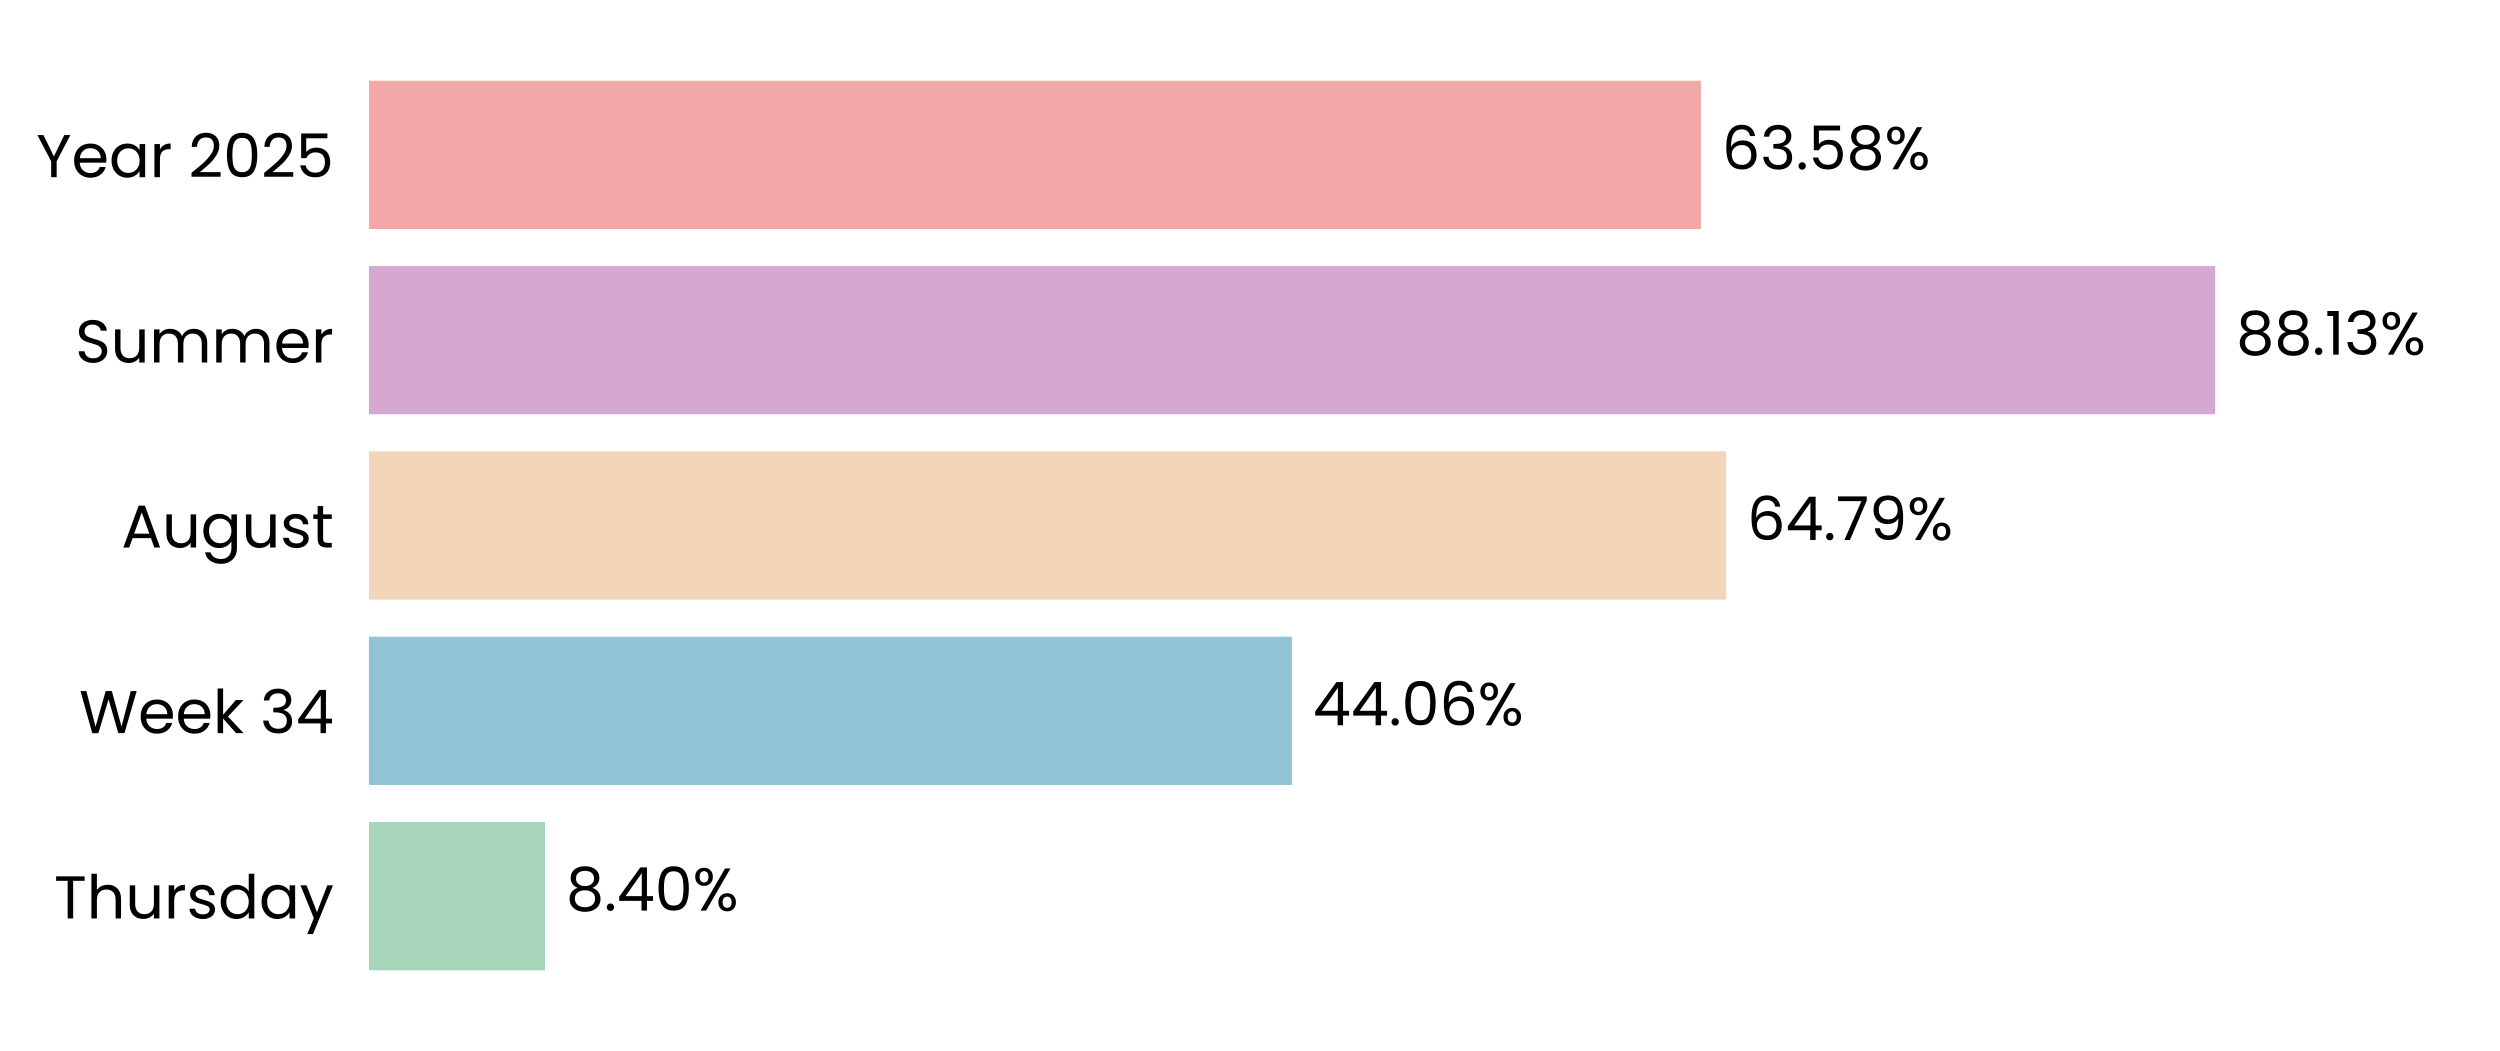
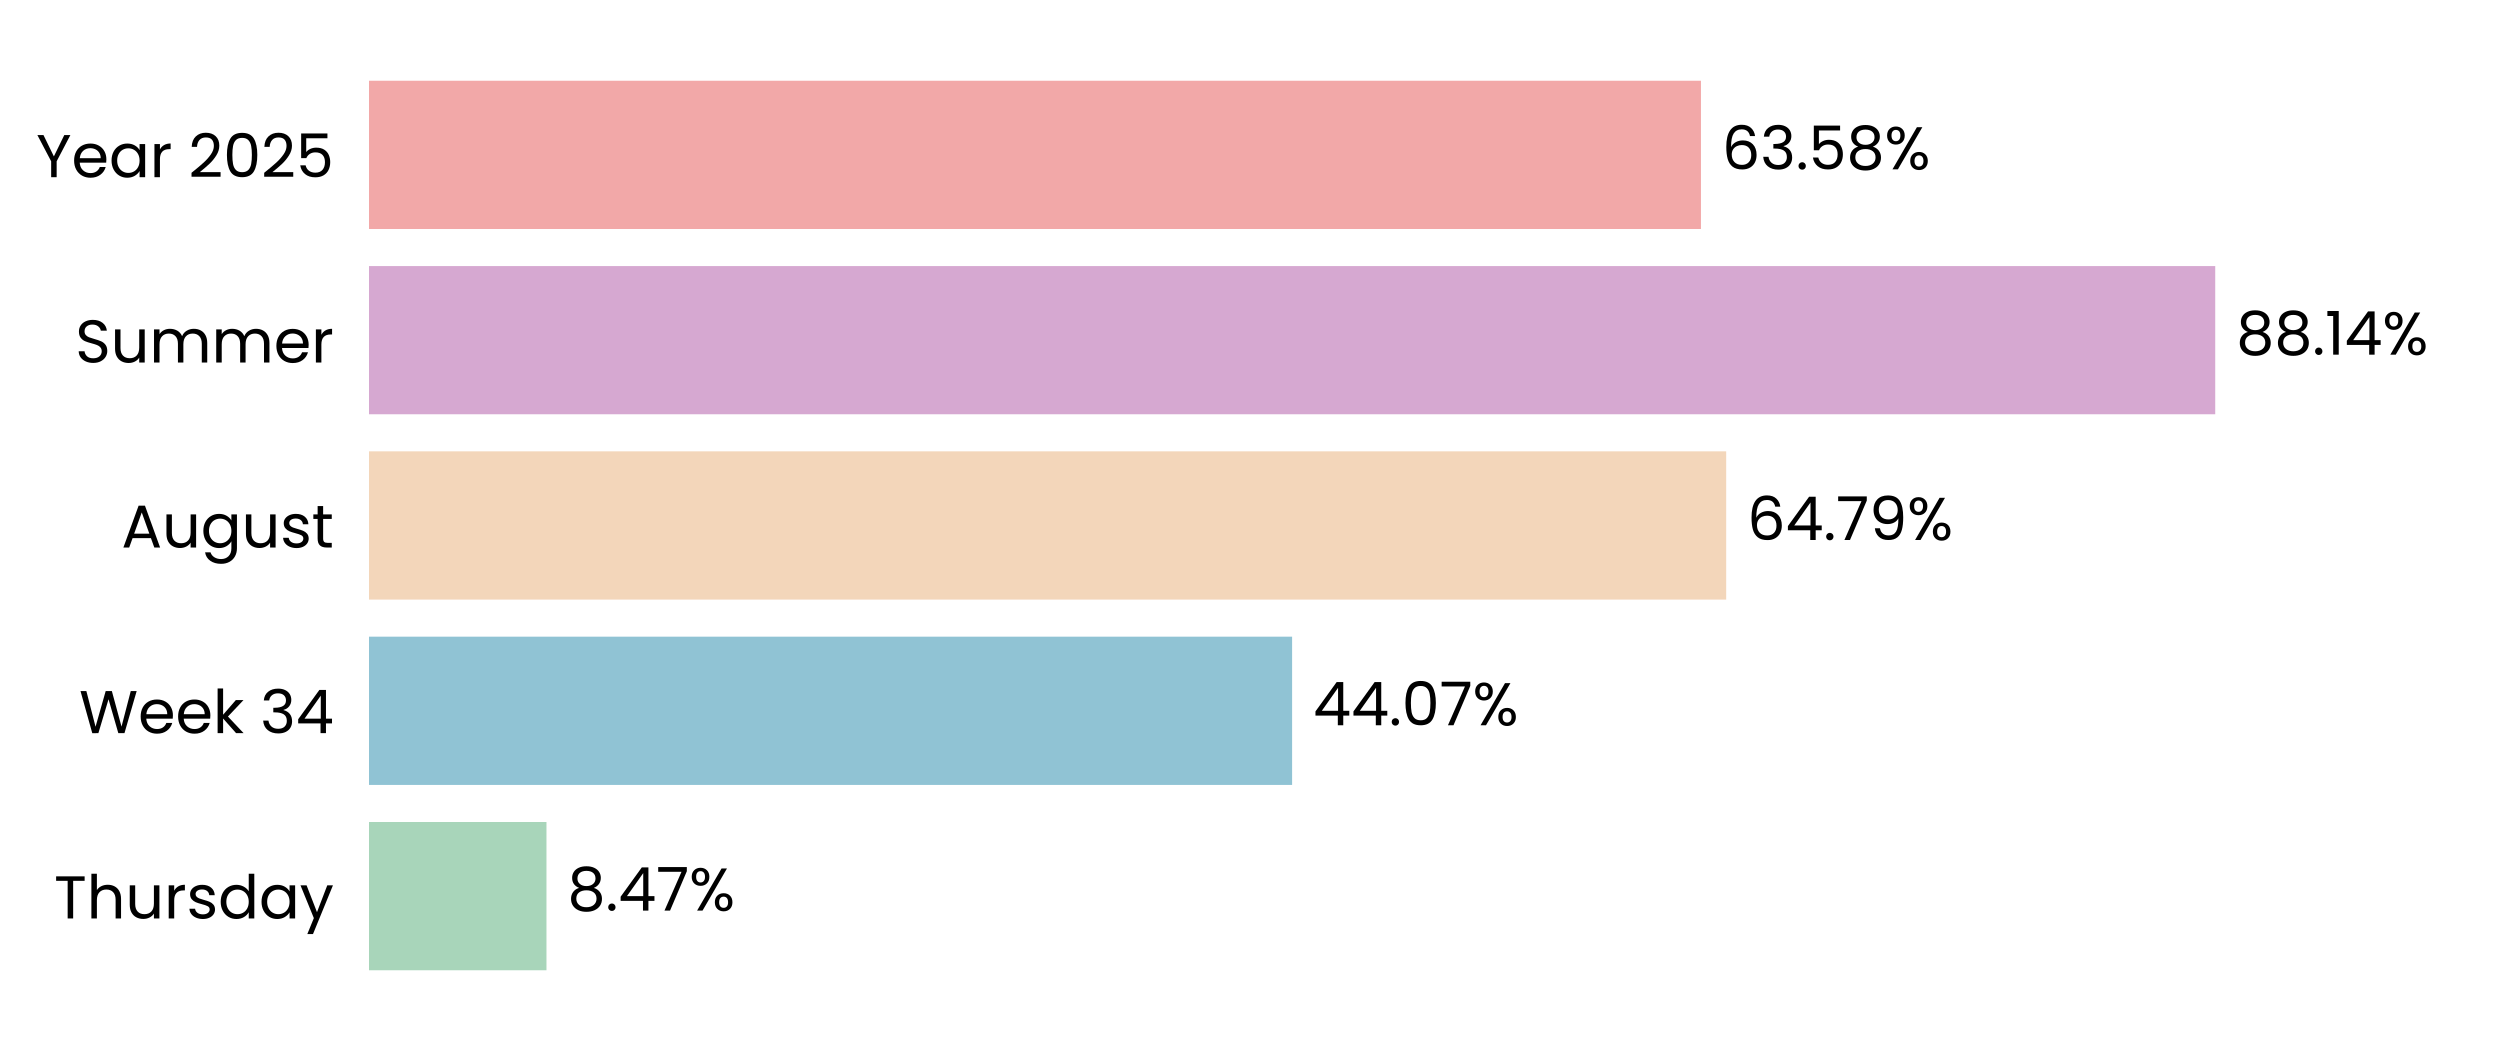
<svg xmlns="http://www.w3.org/2000/svg" xmlns:xlink="http://www.w3.org/1999/xlink" width="496.691pt" height="208.8pt" viewBox="0 0 496.691 208.8" version="1.1">
  <defs>
    <style type="text/css">*{stroke-linejoin: round; stroke-linecap: butt}</style>
  </defs>
  <g id="figure_1">
    <g id="patch_1">
      <path d="M 0 208.8  L 496.691 208.8  L 496.691 0  L 0 0  L 0 208.8  z " style="fill: none" />
    </g>
    <g id="axes_1">
      <g id="patch_2">
        <path d="M 73.311 201.6  L 489.491 201.6  L 489.491 7.2  L 73.311 7.2  L 73.311 201.6  z " style="fill: none" />
      </g>
      <g id="patch_3">
-         <path d="M 73.311 192.764  L 108.282 192.764  L 108.282 163.309  L 73.311 163.309  z " clip-path="url(#pbfcf9e60ae)" style="fill: #a8d5ba" />
+         <path d="M 73.311 192.764  L 108.571 192.764  L 108.571 163.309  L 73.311 163.309  z " clip-path="url(#pe16dc82df0)" style="fill: #a8d5ba" />
      </g>
      <g id="patch_4">
-         <path d="M 73.311 155.945  L 256.67 155.945  L 256.67 126.491  L 73.311 126.491  z " clip-path="url(#pbfcf9e60ae)" style="fill: #90c3d4" />
+         <path d="M 73.311 155.945  L 256.711 155.945  L 256.711 126.491  L 73.311 126.491  z " clip-path="url(#pe16dc82df0)" style="fill: #90c3d4" />
      </g>
      <g id="patch_5">
-         <path d="M 73.311 119.127  L 342.943 119.127  L 342.943 89.673  L 73.311 89.673  z " clip-path="url(#pbfcf9e60ae)" style="fill: #f3d6ba" />
+         <path d="M 73.311 119.127  L 342.952 119.127  L 342.952 89.673  L 73.311 89.673  z " clip-path="url(#pe16dc82df0)" style="fill: #f3d6ba" />
      </g>
      <g id="patch_6">
-         <path d="M 73.311 82.309  L 440.111 82.309  L 440.111 52.855  L 73.311 52.855  z " clip-path="url(#pbfcf9e60ae)" style="fill: #d6a8d1" />
+         <path d="M 73.311 82.309  L 440.114 82.309  L 440.114 52.855  L 73.311 52.855  z " clip-path="url(#pe16dc82df0)" style="fill: #d6a8d1" />
      </g>
      <g id="patch_7">
-         <path d="M 73.311 45.491  L 337.938 45.491  L 337.938 16.036  L 73.311 16.036  z " clip-path="url(#pbfcf9e60ae)" style="fill: #f2a8a8" />
+         <path d="M 73.311 45.491  L 337.939 45.491  L 337.939 16.036  L 73.311 16.036  z " clip-path="url(#pe16dc82df0)" style="fill: #f2a8a8" />
      </g>
      <g id="matplotlib.axis_1">
        <g id="ytick_1">
          <g id="text_1">
            <g transform="translate(10.74188 182.4764) scale(0.12 -0.12)">
              <defs>
                <path id="Poppins-Regular-54" d="M 3238 4461  L 3238 3987  L 2022 3987  L 2022 0  L 1440 0  L 1440 3987  L 218 3987  L 218 4461  L 3238 4461  z " transform="scale(0.015625)" />
                <path id="Poppins-Regular-68" d="M 2234 3571  Q 2630 3571 2950 3401  Q 3270 3232 3452 2893  Q 3635 2554 3635 2067  L 3635 0  L 3059 0  L 3059 1984  Q 3059 2509 2796 2787  Q 2534 3066 2080 3066  Q 1619 3066 1347 2778  Q 1075 2490 1075 1939  L 1075 0  L 493 0  L 493 4736  L 1075 4736  L 1075 3008  Q 1248 3277 1552 3424  Q 1856 3571 2234 3571  z " transform="scale(0.015625)" />
                <path id="Poppins-Regular-75" d="M 3603 3507  L 3603 0  L 3021 0  L 3021 518  Q 2854 250 2556 99  Q 2259 -51 1901 -51  Q 1491 -51 1164 118  Q 838 288 649 627  Q 461 966 461 1453  L 461 3507  L 1037 3507  L 1037 1530  Q 1037 1011 1299 732  Q 1562 454 2016 454  Q 2483 454 2752 742  Q 3021 1030 3021 1581  L 3021 3507  L 3603 3507  z " transform="scale(0.015625)" />
                <path id="Poppins-Regular-72" d="M 1075 2938  Q 1229 3238 1513 3404  Q 1798 3571 2208 3571  L 2208 2970  L 2054 2970  Q 1075 2970 1075 1907  L 1075 0  L 493 0  L 493 3507  L 1075 3507  L 1075 2938  z " transform="scale(0.015625)" />
                <path id="Poppins-Regular-73" d="M 1734 -58  Q 1331 -58 1011 80  Q 691 218 505 464  Q 320 710 301 1030  L 902 1030  Q 928 768 1149 601  Q 1370 435 1728 435  Q 2061 435 2253 582  Q 2445 730 2445 954  Q 2445 1184 2240 1296  Q 2035 1408 1606 1517  Q 1216 1619 969 1724  Q 723 1830 547 2038  Q 371 2246 371 2586  Q 371 2854 531 3078  Q 691 3302 985 3433  Q 1280 3565 1658 3565  Q 2240 3565 2598 3270  Q 2957 2976 2982 2464  L 2400 2464  Q 2381 2739 2179 2905  Q 1978 3072 1638 3072  Q 1325 3072 1139 2937  Q 954 2803 954 2586  Q 954 2413 1066 2301  Q 1178 2189 1347 2121  Q 1517 2054 1818 1971  Q 2195 1869 2432 1769  Q 2669 1670 2838 1472  Q 3008 1274 3014 954  Q 3014 666 2854 435  Q 2694 205 2403 73  Q 2112 -58 1734 -58  z " transform="scale(0.015625)" />
                <path id="Poppins-Regular-64" d="M 275 1766  Q 275 2304 492 2710  Q 710 3117 1091 3341  Q 1472 3565 1946 3565  Q 2355 3565 2707 3376  Q 3059 3187 3245 2880  L 3245 4736  L 3834 4736  L 3834 0  L 3245 0  L 3245 659  Q 3072 346 2733 144  Q 2394 -58 1939 -58  Q 1472 -58 1091 172  Q 710 403 492 819  Q 275 1235 275 1766  z M 3245 1760  Q 3245 2157 3085 2451  Q 2925 2746 2653 2902  Q 2381 3059 2054 3059  Q 1728 3059 1459 2905  Q 1190 2752 1030 2457  Q 870 2163 870 1766  Q 870 1363 1030 1065  Q 1190 768 1459 611  Q 1728 454 2054 454  Q 2381 454 2653 611  Q 2925 768 3085 1065  Q 3245 1363 3245 1760  z " transform="scale(0.015625)" />
                <path id="Poppins-Regular-61" d="M 275 1766  Q 275 2304 492 2710  Q 710 3117 1091 3341  Q 1472 3565 1939 3565  Q 2400 3565 2739 3366  Q 3078 3168 3245 2867  L 3245 3507  L 3834 3507  L 3834 0  L 3245 0  L 3245 653  Q 3072 346 2729 144  Q 2387 -58 1933 -58  Q 1466 -58 1088 172  Q 710 403 492 819  Q 275 1235 275 1766  z M 3245 1760  Q 3245 2157 3085 2451  Q 2925 2746 2653 2902  Q 2381 3059 2054 3059  Q 1728 3059 1459 2905  Q 1190 2752 1030 2457  Q 870 2163 870 1766  Q 870 1363 1030 1065  Q 1190 768 1459 611  Q 1728 454 2054 454  Q 2381 454 2653 611  Q 2925 768 3085 1065  Q 3245 1363 3245 1760  z " transform="scale(0.015625)" />
                <path id="Poppins-Regular-79" d="M 3514 3507  L 1402 -1651  L 800 -1651  L 1491 38  L 77 3507  L 723 3507  L 1824 666  L 2912 3507  L 3514 3507  z " transform="scale(0.015625)" />
              </defs>
              <use xlink:href="#Poppins-Regular-54" />
              <use xlink:href="#Poppins-Regular-68" transform="translate(54.09999 0)" />
              <use xlink:href="#Poppins-Regular-75" transform="translate(118.1 0)" />
              <use xlink:href="#Poppins-Regular-72" transform="translate(182.1 0)" />
              <use xlink:href="#Poppins-Regular-73" transform="translate(219.3999 0)" />
              <use xlink:href="#Poppins-Regular-64" transform="translate(271.5999 0)" />
              <use xlink:href="#Poppins-Regular-61" transform="translate(339.1999 0)" />
              <use xlink:href="#Poppins-Regular-79" transform="translate(406.7999 0)" />
            </g>
          </g>
        </g>
        <g id="ytick_2">
          <g id="text_2">
            <g transform="translate(15.71813 145.6582) scale(0.12 -0.12)">
              <defs>
                <path id="Poppins-Regular-57" d="M 6099 4461  L 4806 0  L 4154 0  L 3117 3590  L 2042 0  L 1395 -6  L 147 4461  L 768 4461  L 1741 678  L 2816 4461  L 3469 4461  L 4493 691  L 5472 4461  L 6099 4461  z " transform="scale(0.015625)" />
                <path id="Poppins-Regular-65" d="M 3693 1888  Q 3693 1722 3674 1536  L 870 1536  Q 902 1018 1225 726  Q 1549 435 2010 435  Q 2387 435 2640 611  Q 2893 787 2995 1082  L 3622 1082  Q 3482 576 3059 259  Q 2637 -58 2010 -58  Q 1510 -58 1116 166  Q 723 390 499 803  Q 275 1216 275 1760  Q 275 2304 492 2713  Q 710 3123 1104 3344  Q 1498 3565 2010 3565  Q 2509 3565 2893 3347  Q 3277 3130 3485 2749  Q 3693 2368 3693 1888  z M 3091 2010  Q 3091 2342 2944 2582  Q 2797 2822 2544 2947  Q 2291 3072 1984 3072  Q 1542 3072 1232 2790  Q 922 2509 877 2010  L 3091 2010  z " transform="scale(0.015625)" />
                <path id="Poppins-Regular-6b" d="M 2451 0  L 1075 1549  L 1075 0  L 493 0  L 493 4736  L 1075 4736  L 1075 1952  L 2426 3507  L 3238 3507  L 1587 1760  L 3245 0  L 2451 0  z " transform="scale(0.015625)" />
                <path id="Poppins-Regular-20" transform="scale(0.015625)" />
                <path id="Poppins-Regular-33" d="M 384 3462  Q 429 4051 838 4384  Q 1248 4717 1901 4717  Q 2336 4717 2653 4560  Q 2970 4403 3133 4134  Q 3296 3866 3296 3526  Q 3296 3130 3069 2842  Q 2842 2554 2477 2470  L 2477 2438  Q 2893 2336 3136 2035  Q 3379 1734 3379 1248  Q 3379 883 3212 592  Q 3046 301 2713 134  Q 2381 -32 1914 -32  Q 1235 -32 800 323  Q 365 678 314 1331  L 877 1331  Q 922 947 1190 704  Q 1459 461 1907 461  Q 2355 461 2588 694  Q 2822 928 2822 1299  Q 2822 1779 2502 1990  Q 2182 2202 1536 2202  L 1389 2202  L 1389 2688  L 1542 2688  Q 2131 2694 2432 2883  Q 2733 3072 2733 3469  Q 2733 3808 2512 4013  Q 2291 4218 1882 4218  Q 1485 4218 1241 4013  Q 998 3808 954 3462  L 384 3462  z " transform="scale(0.015625)" />
                <path id="Poppins-Regular-34" d="M 256 1030  L 256 1472  L 2502 4582  L 3200 4582  L 3200 1536  L 3840 1536  L 3840 1030  L 3200 1030  L 3200 0  L 2624 0  L 2624 1030  L 256 1030  z M 2650 3974  L 928 1536  L 2650 1536  L 2650 3974  z " transform="scale(0.015625)" />
              </defs>
              <use xlink:href="#Poppins-Regular-57" />
              <use xlink:href="#Poppins-Regular-65" transform="translate(97.59999 0)" />
              <use xlink:href="#Poppins-Regular-65" transform="translate(159.6 0)" />
              <use xlink:href="#Poppins-Regular-6b" transform="translate(221.6 0)" />
              <use xlink:href="#Poppins-Regular-20" transform="translate(273.0999 0)" />
              <use xlink:href="#Poppins-Regular-33" transform="translate(299.7999 0)" />
              <use xlink:href="#Poppins-Regular-34" transform="translate(358.6999 0)" />
            </g>
          </g>
        </g>
        <g id="ytick_3">
          <g id="text_3">
            <g transform="translate(24.11812 108.78) scale(0.12 -0.12)">
              <defs>
                <path id="Poppins-Regular-41" d="M 3130 992  L 1184 992  L 826 0  L 211 0  L 1824 4435  L 2496 4435  L 4102 0  L 3488 0  L 3130 992  z M 2963 1466  L 2157 3718  L 1350 1466  L 2963 1466  z " transform="scale(0.015625)" />
                <path id="Poppins-Regular-67" d="M 1939 3565  Q 2394 3565 2736 3366  Q 3078 3168 3245 2867  L 3245 3507  L 3834 3507  L 3834 -77  Q 3834 -557 3629 -931  Q 3424 -1306 3043 -1517  Q 2662 -1728 2157 -1728  Q 1466 -1728 1005 -1401  Q 544 -1075 461 -512  L 1037 -512  Q 1133 -832 1433 -1027  Q 1734 -1222 2157 -1222  Q 2637 -1222 2941 -921  Q 3245 -621 3245 -77  L 3245 659  Q 3072 352 2733 147  Q 2394 -58 1939 -58  Q 1472 -58 1091 172  Q 710 403 492 819  Q 275 1235 275 1766  Q 275 2304 492 2710  Q 710 3117 1091 3341  Q 1472 3565 1939 3565  z M 3245 1760  Q 3245 2157 3085 2451  Q 2925 2746 2653 2902  Q 2381 3059 2054 3059  Q 1728 3059 1459 2905  Q 1190 2752 1030 2457  Q 870 2163 870 1766  Q 870 1363 1030 1065  Q 1190 768 1459 611  Q 1728 454 2054 454  Q 2381 454 2653 611  Q 2925 768 3085 1065  Q 3245 1363 3245 1760  z " transform="scale(0.015625)" />
                <path id="Poppins-Regular-74" d="M 1203 3027  L 1203 960  Q 1203 704 1312 598  Q 1421 493 1690 493  L 2118 493  L 2118 0  L 1594 0  Q 1107 0 864 224  Q 621 448 621 960  L 621 3027  L 166 3027  L 166 3507  L 621 3507  L 621 4390  L 1203 4390  L 1203 3507  L 2118 3507  L 2118 3027  L 1203 3027  z " transform="scale(0.015625)" />
              </defs>
              <use xlink:href="#Poppins-Regular-41" />
              <use xlink:href="#Poppins-Regular-75" transform="translate(67.39999 0)" />
              <use xlink:href="#Poppins-Regular-67" transform="translate(131.4 0)" />
              <use xlink:href="#Poppins-Regular-75" transform="translate(199 0)" />
              <use xlink:href="#Poppins-Regular-73" transform="translate(263 0)" />
              <use xlink:href="#Poppins-Regular-74" transform="translate(315.2 0)" />
            </g>
          </g>
        </g>
        <g id="ytick_4">
          <g id="text_4">
            <g transform="translate(14.95125 72.02182) scale(0.12 -0.12)">
              <defs>
                <path id="Poppins-Regular-53" d="M 1907 -45  Q 1466 -45 1117 112  Q 768 269 569 547  Q 371 826 365 1190  L 986 1190  Q 1018 877 1245 662  Q 1472 448 1907 448  Q 2323 448 2563 656  Q 2803 864 2803 1190  Q 2803 1446 2662 1606  Q 2522 1766 2310 1849  Q 2099 1933 1741 2029  Q 1299 2144 1033 2259  Q 768 2374 579 2620  Q 390 2867 390 3283  Q 390 3648 576 3929  Q 762 4211 1098 4364  Q 1434 4518 1869 4518  Q 2496 4518 2896 4204  Q 3296 3891 3347 3373  L 2707 3373  Q 2675 3629 2438 3824  Q 2202 4019 1811 4019  Q 1446 4019 1216 3830  Q 986 3642 986 3302  Q 986 3059 1123 2905  Q 1261 2752 1462 2672  Q 1664 2592 2029 2490  Q 2470 2368 2739 2249  Q 3008 2131 3200 1884  Q 3392 1638 3392 1216  Q 3392 890 3219 602  Q 3046 314 2707 134  Q 2368 -45 1907 -45  z " transform="scale(0.015625)" />
                <path id="Poppins-Regular-6d" d="M 4710 3571  Q 5120 3571 5440 3401  Q 5760 3232 5945 2893  Q 6131 2554 6131 2067  L 6131 0  L 5555 0  L 5555 1984  Q 5555 2509 5296 2787  Q 5037 3066 4595 3066  Q 4141 3066 3872 2774  Q 3603 2483 3603 1933  L 3603 0  L 3027 0  L 3027 1984  Q 3027 2509 2768 2787  Q 2509 3066 2067 3066  Q 1613 3066 1344 2774  Q 1075 2483 1075 1933  L 1075 0  L 493 0  L 493 3507  L 1075 3507  L 1075 3002  Q 1248 3277 1539 3424  Q 1830 3571 2182 3571  Q 2624 3571 2963 3372  Q 3302 3174 3469 2790  Q 3616 3162 3955 3366  Q 4294 3571 4710 3571  z " transform="scale(0.015625)" />
              </defs>
              <use xlink:href="#Poppins-Regular-53" />
              <use xlink:href="#Poppins-Regular-75" transform="translate(58.7 0)" />
              <use xlink:href="#Poppins-Regular-6d" transform="translate(122.7 0)" />
              <use xlink:href="#Poppins-Regular-6d" transform="translate(225.7 0)" />
              <use xlink:href="#Poppins-Regular-65" transform="translate(328.7 0)" />
              <use xlink:href="#Poppins-Regular-72" transform="translate(390.6999 0)" />
            </g>
          </g>
        </g>
        <g id="ytick_5">
          <g id="text_5">
            <g transform="translate(7.2 35.20364) scale(0.12 -0.12)">
              <defs>
                <path id="Poppins-Regular-59" d="M 3616 4461  L 2163 1683  L 2163 0  L 1581 0  L 1581 1683  L 122 4461  L 768 4461  L 1869 2202  L 2970 4461  L 3616 4461  z " transform="scale(0.015625)" />
                <path id="Poppins-Regular-32" d="M 326 467  Q 1139 1120 1600 1539  Q 2061 1958 2377 2416  Q 2694 2874 2694 3315  Q 2694 3731 2492 3971  Q 2291 4211 1843 4211  Q 1408 4211 1168 3939  Q 928 3667 909 3213  L 346 3213  Q 371 3930 780 4320  Q 1190 4710 1837 4710  Q 2496 4710 2883 4345  Q 3270 3981 3270 3341  Q 3270 2810 2953 2307  Q 2637 1805 2233 1424  Q 1830 1043 1203 538  L 3405 538  L 3405 51  L 326 51  L 326 467  z " transform="scale(0.015625)" />
                <path id="Poppins-Regular-30" d="M 397 2362  Q 397 3462 755 4080  Q 1114 4698 2010 4698  Q 2899 4698 3257 4080  Q 3616 3462 3616 2362  Q 3616 1242 3257 621  Q 2899 0 2010 0  Q 1114 0 755 621  Q 397 1242 397 2362  z M 3040 2362  Q 3040 2918 2966 3305  Q 2893 3693 2665 3929  Q 2438 4166 2010 4166  Q 1574 4166 1347 3929  Q 1120 3693 1046 3305  Q 973 2918 973 2362  Q 973 1786 1046 1395  Q 1120 1005 1347 768  Q 1574 531 2010 531  Q 2438 531 2665 768  Q 2893 1005 2966 1395  Q 3040 1786 3040 2362  z " transform="scale(0.015625)" />
                <path id="Poppins-Regular-35" d="M 3347 4122  L 1101 4122  L 1101 2662  Q 1248 2867 1536 2998  Q 1824 3130 2157 3130  Q 2688 3130 3021 2909  Q 3354 2688 3498 2339  Q 3642 1990 3642 1600  Q 3642 1139 3469 774  Q 3296 410 2941 198  Q 2586 -13 2061 -13  Q 1389 -13 973 332  Q 557 678 467 1254  L 1037 1254  Q 1120 890 1389 685  Q 1658 480 2067 480  Q 2573 480 2829 784  Q 3085 1088 3085 1587  Q 3085 2086 2829 2358  Q 2573 2630 2074 2630  Q 1734 2630 1481 2467  Q 1229 2304 1114 2022  L 563 2022  L 563 4634  L 3347 4634  L 3347 4122  z " transform="scale(0.015625)" />
              </defs>
              <use xlink:href="#Poppins-Regular-59" />
              <use xlink:href="#Poppins-Regular-65" transform="translate(58.39999 0)" />
              <use xlink:href="#Poppins-Regular-61" transform="translate(120.4 0)" />
              <use xlink:href="#Poppins-Regular-72" transform="translate(188 0)" />
              <use xlink:href="#Poppins-Regular-20" transform="translate(225.3 0)" />
              <use xlink:href="#Poppins-Regular-32" transform="translate(252 0)" />
              <use xlink:href="#Poppins-Regular-30" transform="translate(309.4999 0)" />
              <use xlink:href="#Poppins-Regular-32" transform="translate(372.2999 0)" />
              <use xlink:href="#Poppins-Regular-35" transform="translate(429.7999 0)" />
            </g>
          </g>
        </g>
      </g>
      <g id="text_6">
-         <g transform="translate(112.4437 180.9164) scale(0.12 -0.12)">
+         <g transform="translate(112.7327 180.9164) scale(0.12 -0.12)">
          <defs>
            <path id="Poppins-Regular-38" d="M 1242 2406  Q 883 2547 691 2816  Q 499 3085 499 3469  Q 499 3814 672 4092  Q 845 4371 1187 4534  Q 1530 4698 2016 4698  Q 2502 4698 2844 4534  Q 3187 4371 3363 4092  Q 3539 3814 3539 3469  Q 3539 3098 3340 2819  Q 3142 2541 2797 2406  Q 3194 2285 3427 1981  Q 3661 1677 3661 1248  Q 3661 832 3456 521  Q 3251 211 2876 41  Q 2502 -128 2016 -128  Q 1530 -128 1162 41  Q 794 211 589 521  Q 384 832 384 1248  Q 384 1677 614 1984  Q 845 2291 1242 2406  z M 2976 3398  Q 2976 3789 2720 4000  Q 2464 4211 2016 4211  Q 1574 4211 1318 4000  Q 1062 3789 1062 3392  Q 1062 3034 1328 2816  Q 1594 2598 2016 2598  Q 2445 2598 2710 2819  Q 2976 3040 2976 3398  z M 2016 2150  Q 1542 2150 1241 1929  Q 941 1709 941 1267  Q 941 858 1232 608  Q 1523 358 2016 358  Q 2509 358 2797 608  Q 3085 858 3085 1267  Q 3085 1696 2790 1923  Q 2496 2150 2016 2150  z " transform="scale(0.015625)" />
            <path id="Poppins-Regular-2e" d="M 678 -38  Q 512 -38 397 77  Q 282 192 282 358  Q 282 525 397 640  Q 512 755 678 755  Q 838 755 950 640  Q 1062 525 1062 358  Q 1062 192 950 77  Q 838 -38 678 -38  z " transform="scale(0.015625)" />
+             <path id="Poppins-Regular-37" d="M 3245 4173  L 1466 0  L 877 0  L 2682 4115  L 211 4115  L 211 4614  L 3245 4614  L 3245 4173  z " transform="scale(0.015625)" />
            <path id="Poppins-Regular-25" d="M 269 3584  Q 269 4019 531 4278  Q 794 4538 1203 4538  Q 1613 4538 1875 4278  Q 2138 4019 2138 3584  Q 2138 3142 1875 2883  Q 1613 2624 1203 2624  Q 794 2624 531 2883  Q 269 3142 269 3584  z M 4006 4467  L 1414 0  L 838 0  L 3430 4467  L 4006 4467  z M 1203 4179  Q 986 4179 861 4028  Q 736 3878 736 3584  Q 736 3290 861 3136  Q 986 2982 1203 2982  Q 1421 2982 1549 3139  Q 1677 3296 1677 3584  Q 1677 3878 1549 4028  Q 1421 4179 1203 4179  z M 2720 883  Q 2720 1325 2982 1584  Q 3245 1843 3654 1843  Q 4064 1843 4323 1584  Q 4582 1325 4582 883  Q 4582 448 4323 185  Q 4064 -77 3654 -77  Q 3245 -77 2982 182  Q 2720 442 2720 883  z M 3648 1478  Q 3430 1478 3302 1328  Q 3174 1178 3174 883  Q 3174 595 3302 444  Q 3430 294 3648 294  Q 3866 294 3994 444  Q 4122 595 4122 883  Q 4122 1178 3994 1328  Q 3866 1478 3648 1478  z " transform="scale(0.015625)" />
          </defs>
          <use xlink:href="#Poppins-Regular-38" />
          <use xlink:href="#Poppins-Regular-2e" transform="translate(63.09999 0)" />
          <use xlink:href="#Poppins-Regular-34" transform="translate(84.09998 0)" />
-           <use xlink:href="#Poppins-Regular-30" transform="translate(147 0)" />
-           <use xlink:href="#Poppins-Regular-25" transform="translate(209.8 0)" />
+           <use xlink:href="#Poppins-Regular-37" transform="translate(147 0)" />
+           <use xlink:href="#Poppins-Regular-25" transform="translate(201.6 0)" />
        </g>
      </g>
      <g id="text_7">
-         <g transform="translate(260.8317 144.0982) scale(0.12 -0.12)">
-           <defs>
-             <path id="Poppins-Regular-36" d="M 2976 3526  Q 2835 4237 2099 4237  Q 1530 4237 1248 3798  Q 966 3360 973 2355  Q 1120 2688 1462 2877  Q 1805 3066 2227 3066  Q 2886 3066 3280 2656  Q 3674 2246 3674 1523  Q 3674 1088 3504 742  Q 3334 397 2992 192  Q 2650 -13 2163 -13  Q 1504 -13 1133 281  Q 762 576 614 1094  Q 467 1613 467 2374  Q 467 4723 2106 4723  Q 2733 4723 3091 4384  Q 3450 4045 3514 3526  L 2976 3526  z M 2106 2573  Q 1830 2573 1587 2461  Q 1344 2349 1193 2121  Q 1043 1894 1043 1568  Q 1043 1082 1324 778  Q 1606 474 2131 474  Q 2579 474 2844 752  Q 3110 1030 3110 1504  Q 3110 2003 2854 2288  Q 2598 2573 2106 2573  z " transform="scale(0.015625)" />
-           </defs>
+         <g transform="translate(260.873 144.0982) scale(0.12 -0.12)">
          <use xlink:href="#Poppins-Regular-34" />
          <use xlink:href="#Poppins-Regular-34" transform="translate(62.89999 0)" />
          <use xlink:href="#Poppins-Regular-2e" transform="translate(125.8 0)" />
          <use xlink:href="#Poppins-Regular-30" transform="translate(146.8 0)" />
-           <use xlink:href="#Poppins-Regular-36" transform="translate(209.6 0)" />
-           <use xlink:href="#Poppins-Regular-25" transform="translate(273.0999 0)" />
+           <use xlink:href="#Poppins-Regular-37" transform="translate(209.6 0)" />
+           <use xlink:href="#Poppins-Regular-25" transform="translate(264.2 0)" />
        </g>
      </g>
      <g id="text_8">
-         <g transform="translate(347.1044 107.28) scale(0.12 -0.12)">
+         <g transform="translate(347.1137 107.28) scale(0.12 -0.12)">
          <defs>
-             <path id="Poppins-Regular-37" d="M 3245 4173  L 1466 0  L 877 0  L 2682 4115  L 211 4115  L 211 4614  L 3245 4614  L 3245 4173  z " transform="scale(0.015625)" />
+             <path id="Poppins-Regular-36" d="M 2976 3526  Q 2835 4237 2099 4237  Q 1530 4237 1248 3798  Q 966 3360 973 2355  Q 1120 2688 1462 2877  Q 1805 3066 2227 3066  Q 2886 3066 3280 2656  Q 3674 2246 3674 1523  Q 3674 1088 3504 742  Q 3334 397 2992 192  Q 2650 -13 2163 -13  Q 1504 -13 1133 281  Q 762 576 614 1094  Q 467 1613 467 2374  Q 467 4723 2106 4723  Q 2733 4723 3091 4384  Q 3450 4045 3514 3526  L 2976 3526  z M 2106 2573  Q 1830 2573 1587 2461  Q 1344 2349 1193 2121  Q 1043 1894 1043 1568  Q 1043 1082 1324 778  Q 1606 474 2131 474  Q 2579 474 2844 752  Q 3110 1030 3110 1504  Q 3110 2003 2854 2288  Q 2598 2573 2106 2573  z " transform="scale(0.015625)" />
            <path id="Poppins-Regular-39" d="M 1146 1242  Q 1210 877 1443 678  Q 1677 480 2074 480  Q 2605 480 2857 896  Q 3110 1312 3098 2298  Q 2963 2010 2649 1846  Q 2336 1683 1952 1683  Q 1523 1683 1187 1859  Q 851 2035 659 2374  Q 467 2714 467 3194  Q 467 3878 864 4297  Q 1261 4717 1990 4717  Q 2886 4717 3248 4134  Q 3610 3552 3610 2400  Q 3610 1594 3466 1069  Q 3322 544 2979 269  Q 2637 -6 2042 -6  Q 1389 -6 1024 346  Q 659 698 608 1242  L 1146 1242  z M 2048 2176  Q 2477 2176 2752 2441  Q 3027 2707 3027 3162  Q 3027 3642 2758 3936  Q 2490 4230 2003 4230  Q 1555 4230 1289 3948  Q 1024 3667 1024 3206  Q 1024 2739 1286 2457  Q 1549 2176 2048 2176  z " transform="scale(0.015625)" />
          </defs>
          <use xlink:href="#Poppins-Regular-36" />
          <use xlink:href="#Poppins-Regular-34" transform="translate(63.49999 0)" />
          <use xlink:href="#Poppins-Regular-2e" transform="translate(126.4 0)" />
          <use xlink:href="#Poppins-Regular-37" transform="translate(147.4 0)" />
          <use xlink:href="#Poppins-Regular-39" transform="translate(202 0)" />
          <use xlink:href="#Poppins-Regular-25" transform="translate(264.9999 0)" />
        </g>
      </g>
      <g id="text_9">
-         <g transform="translate(444.2725 70.46182) scale(0.12 -0.12)">
+         <g transform="translate(444.2757 70.46182) scale(0.12 -0.12)">
          <defs>
            <path id="Poppins-Regular-31" d="M 243 4096  L 243 4627  L 1446 4627  L 1446 0  L 858 0  L 858 4096  L 243 4096  z " transform="scale(0.015625)" />
          </defs>
          <use xlink:href="#Poppins-Regular-38" />
          <use xlink:href="#Poppins-Regular-38" transform="translate(63.09999 0)" />
          <use xlink:href="#Poppins-Regular-2e" transform="translate(126.2 0)" />
          <use xlink:href="#Poppins-Regular-31" transform="translate(147.2 0)" />
-           <use xlink:href="#Poppins-Regular-33" transform="translate(179.2 0)" />
-           <use xlink:href="#Poppins-Regular-25" transform="translate(238.0999 0)" />
+           <use xlink:href="#Poppins-Regular-34" transform="translate(179.2 0)" />
+           <use xlink:href="#Poppins-Regular-25" transform="translate(242.0999 0)" />
        </g>
      </g>
      <g id="text_10">
-         <g transform="translate(342.0997 33.64364) scale(0.12 -0.12)">
+         <g transform="translate(342.1005 33.64364) scale(0.12 -0.12)">
          <use xlink:href="#Poppins-Regular-36" />
          <use xlink:href="#Poppins-Regular-33" transform="translate(63.49999 0)" />
          <use xlink:href="#Poppins-Regular-2e" transform="translate(122.4 0)" />
          <use xlink:href="#Poppins-Regular-35" transform="translate(143.4 0)" />
          <use xlink:href="#Poppins-Regular-38" transform="translate(206.2 0)" />
          <use xlink:href="#Poppins-Regular-25" transform="translate(269.2999 0)" />
        </g>
      </g>
    </g>
  </g>
  <defs>
-     <clipPath id="pbfcf9e60ae">
+     <clipPath id="pe16dc82df0">
      <rect x="73.311" y="7.2" width="416.18" height="194.4" />
    </clipPath>
  </defs>
</svg>
